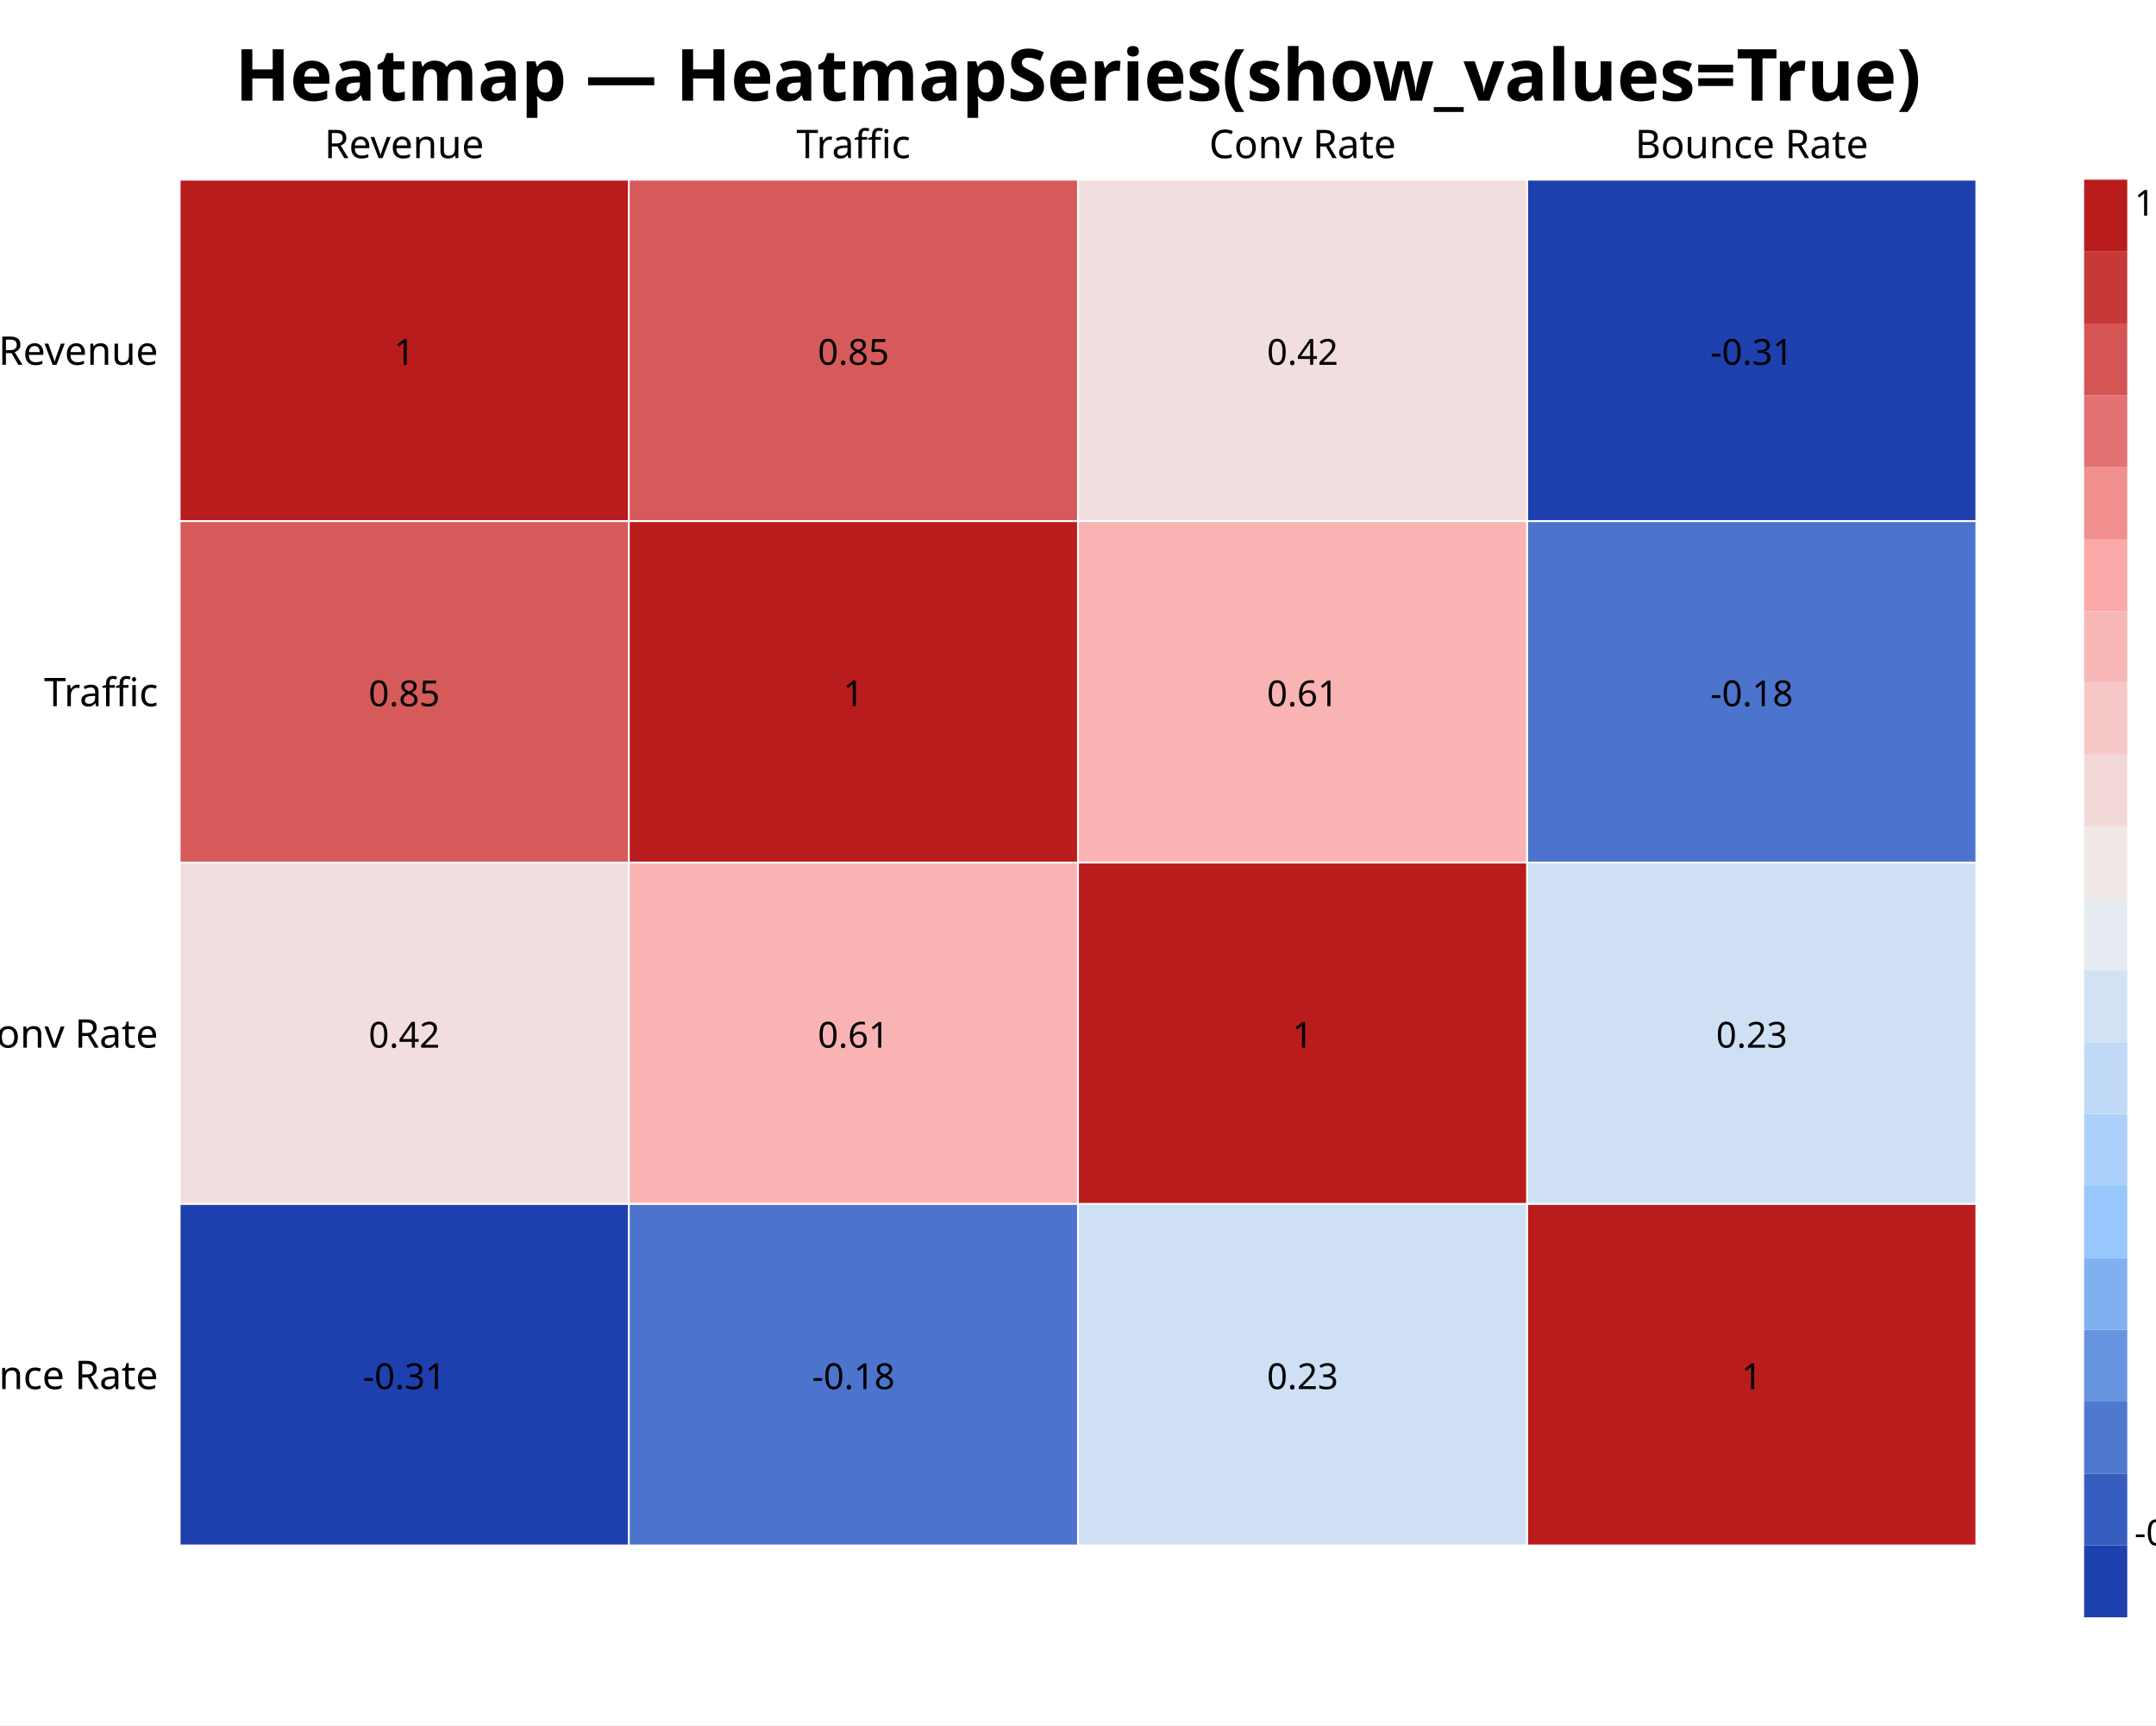
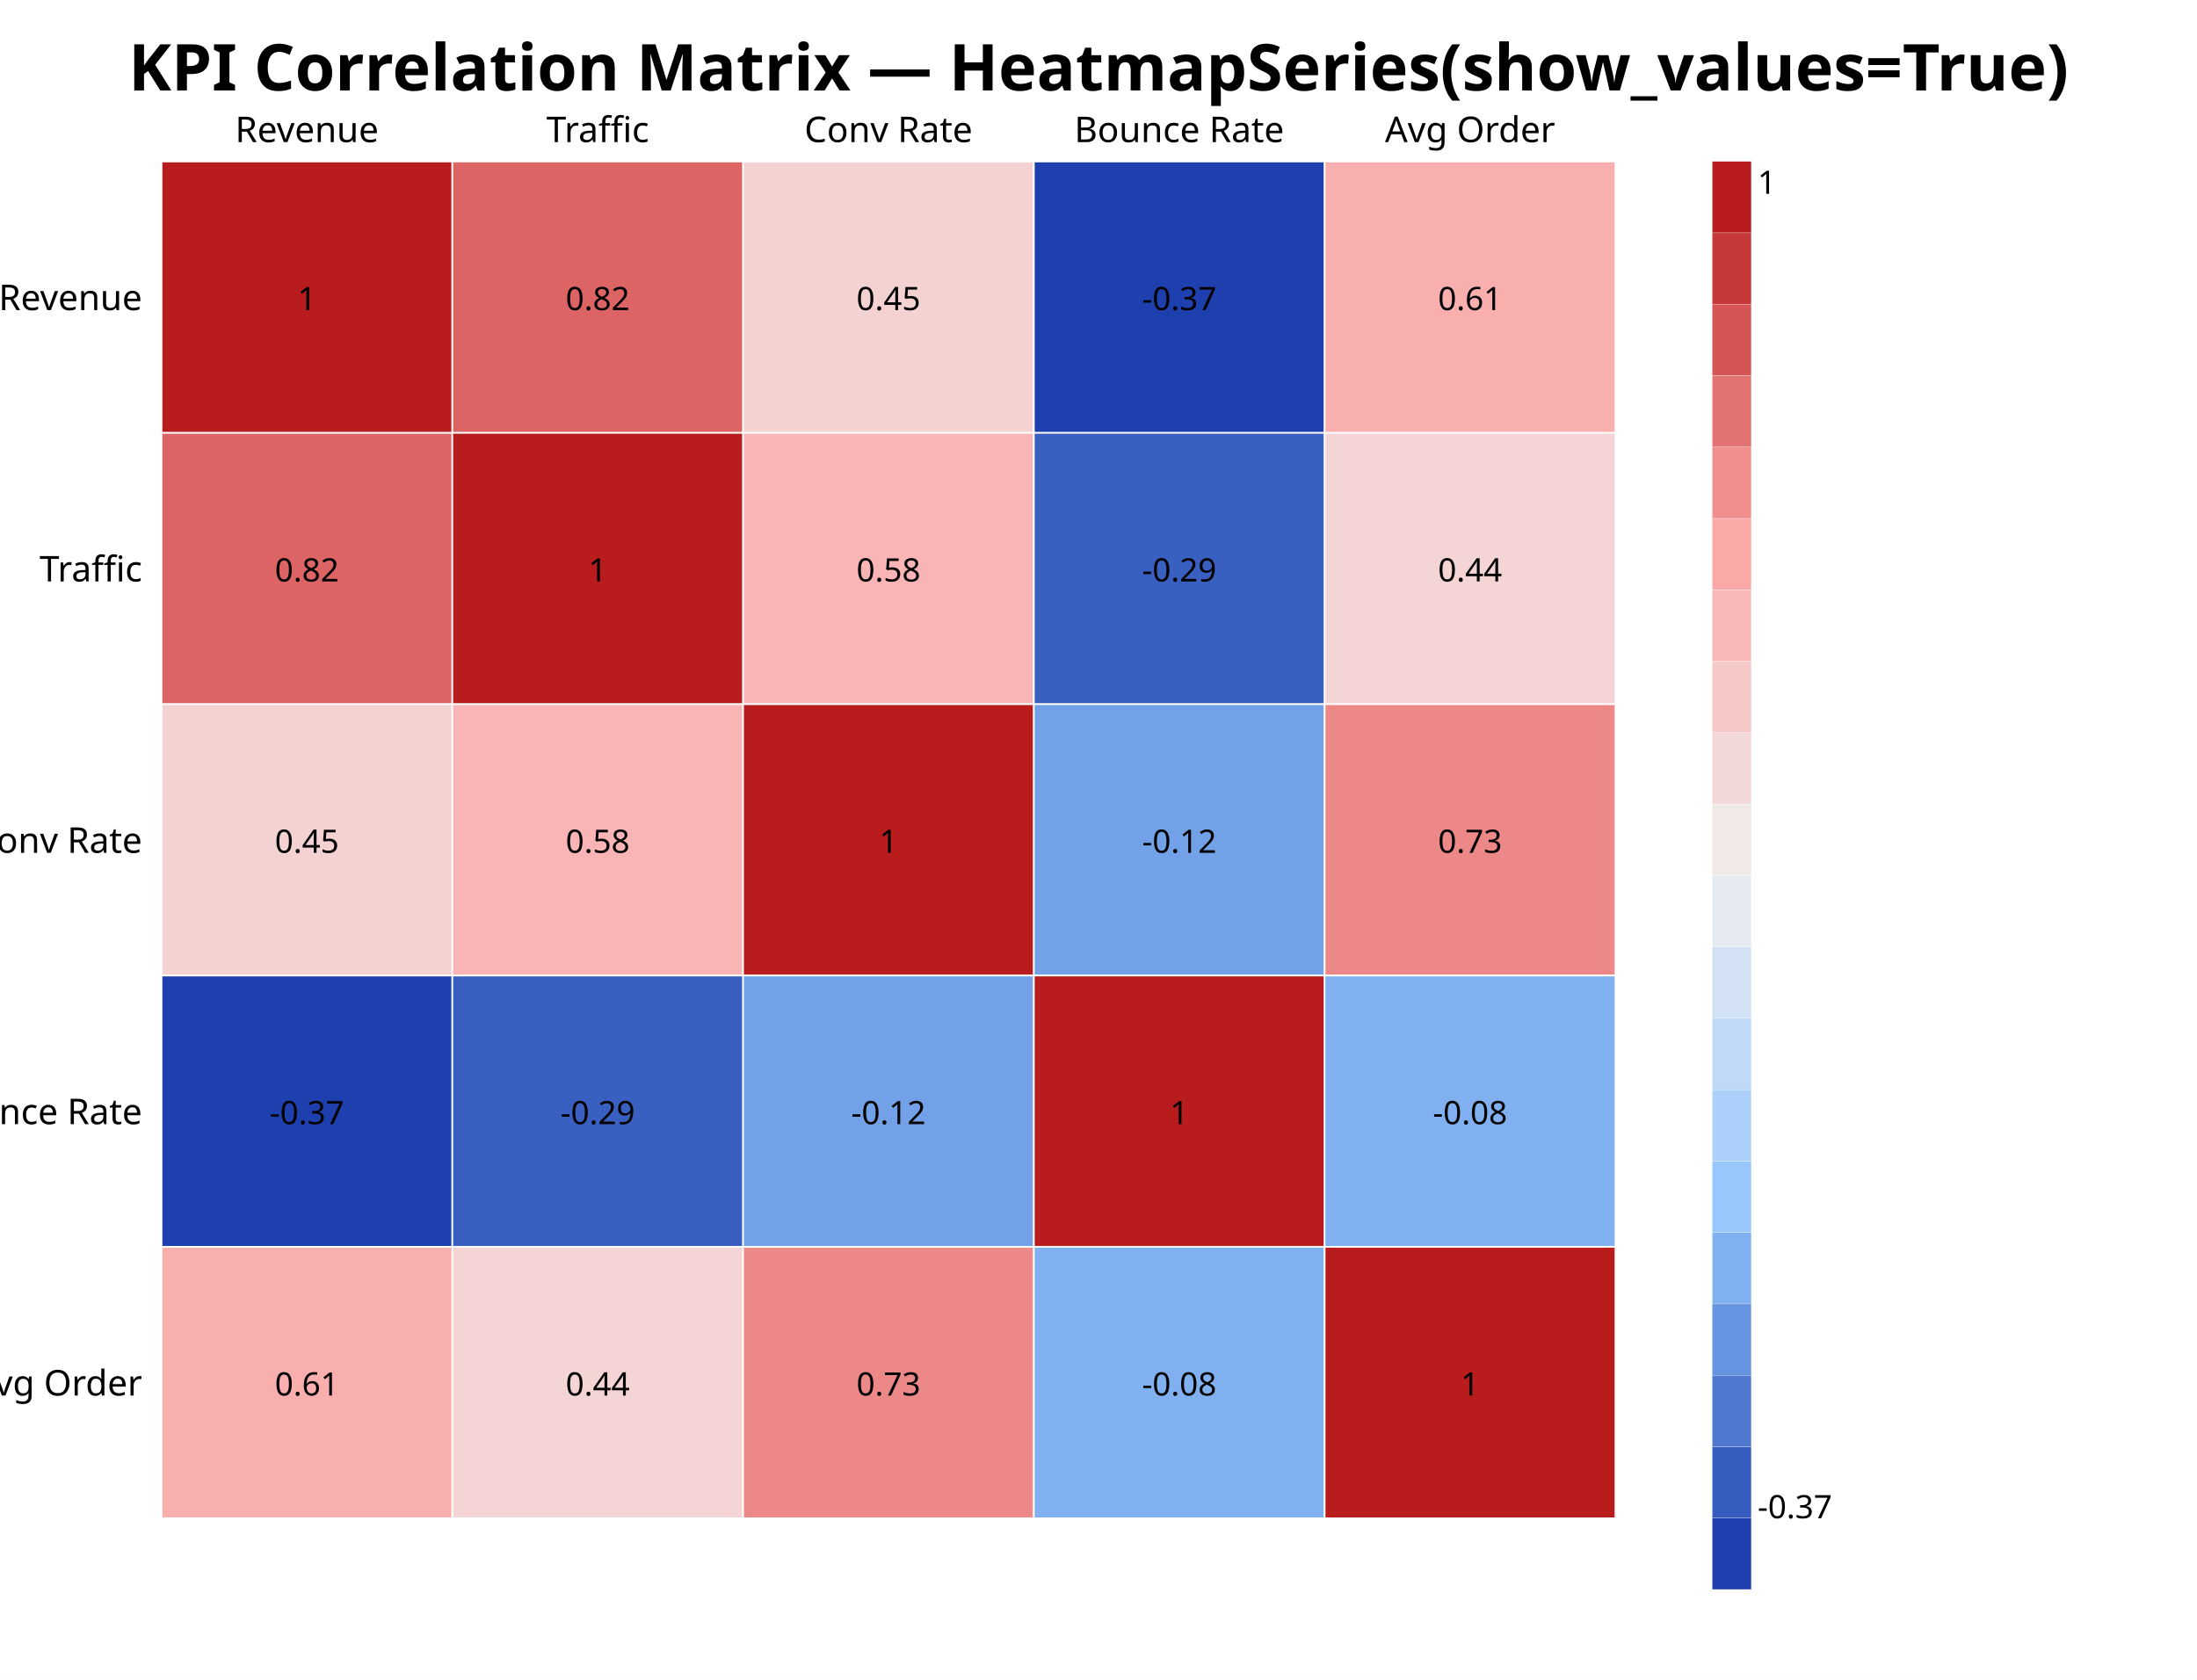
- <svg xmlns="http://www.w3.org/2000/svg" role="img" focusable="false" aria-labelledby="glyphx-chart-15-title glyphx-chart-15-desc" id="glyphx-chart-15" data-glyphx="true" width="600" height="480" viewBox="0 0 600 480">
-   <rect width="600" height="480" fill="#ffffff" />
-   <text x="300" y="28" text-anchor="middle" font-size="20" font-weight="bold" font-family="sans-serif" fill="#000000">Heatmap  —  HeatmapSeries(show_values=True)</text>
-   <rect x="50.0" y="50.0" width="125.0" height="95.0" fill="#b91c1c" stroke="#fff" stroke-width="0.5" data-value="1" />
-   <text x="112.5" y="101.5" text-anchor="middle" font-size="10" font-family="sans-serif" fill="#000000">1</text>
-   <rect x="175.0" y="50.0" width="125.0" height="95.0" fill="#d75a5a" stroke="#fff" stroke-width="0.5" data-value="0.85" />
-   <text x="237.5" y="101.5" text-anchor="middle" font-size="10" font-family="sans-serif" fill="#000000">0.85</text>
-   <rect x="300.0" y="50.0" width="125.0" height="95.0" fill="#f2dede" stroke="#fff" stroke-width="0.5" data-value="0.42" />
-   <text x="362.5" y="101.5" text-anchor="middle" font-size="10" font-family="sans-serif" fill="#000000">0.42</text>
-   <rect x="425.0" y="50.0" width="125.0" height="95.0" fill="#1e40af" stroke="#fff" stroke-width="0.5" data-value="-0.31" />
-   <text x="487.5" y="101.5" text-anchor="middle" font-size="10" font-family="sans-serif" fill="#000000">-0.31</text>
-   <rect x="50.0" y="145.0" width="125.0" height="95.0" fill="#d75a5a" stroke="#fff" stroke-width="0.5" data-value="0.85" />
-   <text x="112.5" y="196.5" text-anchor="middle" font-size="10" font-family="sans-serif" fill="#000000">0.85</text>
-   <rect x="175.0" y="145.0" width="125.0" height="95.0" fill="#b91c1c" stroke="#fff" stroke-width="0.5" data-value="1" />
-   <text x="237.5" y="196.5" text-anchor="middle" font-size="10" font-family="sans-serif" fill="#000000">1</text>
-   <rect x="300.0" y="145.0" width="125.0" height="95.0" fill="#f9b3b3" stroke="#fff" stroke-width="0.5" data-value="0.61" />
-   <text x="362.5" y="196.5" text-anchor="middle" font-size="10" font-family="sans-serif" fill="#000000">0.61</text>
-   <rect x="425.0" y="145.0" width="125.0" height="95.0" fill="#4c74cd" stroke="#fff" stroke-width="0.5" data-value="-0.18" />
-   <text x="487.5" y="196.5" text-anchor="middle" font-size="10" font-family="sans-serif" fill="#000000">-0.18</text>
-   <rect x="50.0" y="240.0" width="125.0" height="95.0" fill="#f2dede" stroke="#fff" stroke-width="0.5" data-value="0.42" />
-   <text x="112.5" y="291.5" text-anchor="middle" font-size="10" font-family="sans-serif" fill="#000000">0.42</text>
-   <rect x="175.0" y="240.0" width="125.0" height="95.0" fill="#f9b3b3" stroke="#fff" stroke-width="0.5" data-value="0.61" />
-   <text x="237.5" y="291.5" text-anchor="middle" font-size="10" font-family="sans-serif" fill="#000000">0.61</text>
-   <rect x="300.0" y="240.0" width="125.0" height="95.0" fill="#b91c1c" stroke="#fff" stroke-width="0.5" data-value="1" />
-   <text x="362.5" y="291.5" text-anchor="middle" font-size="10" font-family="sans-serif" fill="#000000">1</text>
-   <rect x="425.0" y="240.0" width="125.0" height="95.0" fill="#cfe0f4" stroke="#fff" stroke-width="0.5" data-value="0.23" />
-   <text x="487.5" y="291.5" text-anchor="middle" font-size="10" font-family="sans-serif" fill="#000000">0.23</text>
-   <rect x="50.0" y="335.0" width="125.0" height="95.0" fill="#1e40af" stroke="#fff" stroke-width="0.5" data-value="-0.31" />
-   <text x="112.5" y="386.5" text-anchor="middle" font-size="10" font-family="sans-serif" fill="#000000">-0.31</text>
-   <rect x="175.0" y="335.0" width="125.0" height="95.0" fill="#4c74cd" stroke="#fff" stroke-width="0.5" data-value="-0.18" />
-   <text x="237.5" y="386.5" text-anchor="middle" font-size="10" font-family="sans-serif" fill="#000000">-0.18</text>
-   <rect x="300.0" y="335.0" width="125.0" height="95.0" fill="#cfe0f4" stroke="#fff" stroke-width="0.5" data-value="0.23" />
-   <text x="362.5" y="386.5" text-anchor="middle" font-size="10" font-family="sans-serif" fill="#000000">0.23</text>
-   <rect x="425.0" y="335.0" width="125.0" height="95.0" fill="#b91c1c" stroke="#fff" stroke-width="0.5" data-value="1" />
-   <text x="487.5" y="386.5" text-anchor="middle" font-size="10" font-family="sans-serif" fill="#000000">1</text>
-   <text x="112.5" y="44" text-anchor="middle" font-size="11" font-family="sans-serif" fill="#000000">Revenue</text>
-   <text x="237.5" y="44" text-anchor="middle" font-size="11" font-family="sans-serif" fill="#000000">Traffic</text>
-   <text x="362.5" y="44" text-anchor="middle" font-size="11" font-family="sans-serif" fill="#000000">Conv Rate</text>
-   <text x="487.5" y="44" text-anchor="middle" font-size="11" font-family="sans-serif" fill="#000000">Bounce Rate</text>
-   <text x="44" y="101.5" text-anchor="end" font-size="11" font-family="sans-serif" fill="#000000">Revenue</text>
-   <text x="44" y="196.5" text-anchor="end" font-size="11" font-family="sans-serif" fill="#000000">Traffic</text>
-   <text x="44" y="291.5" text-anchor="end" font-size="11" font-family="sans-serif" fill="#000000">Conv Rate</text>
-   <text x="44" y="386.5" text-anchor="end" font-size="11" font-family="sans-serif" fill="#000000">Bounce Rate</text>
-   <rect x="580" y="430.0" width="12" height="20.0" fill="#1e40af" />
-   <rect x="580" y="410.0" width="12" height="20.0" fill="#365cbf" />
-   <rect x="580" y="390.0" width="12" height="20.0" fill="#4f78cf" />
-   <rect x="580" y="370.0" width="12" height="20.0" fill="#6794e0" />
-   <rect x="580" y="350.0" width="12" height="20.0" fill="#80b0f0" />
-   <rect x="580" y="330.0" width="12" height="20.0" fill="#97c7fc" />
-   <rect x="580" y="310.0" width="12" height="20.0" fill="#abd0f9" />
-   <rect x="580" y="290.0" width="12" height="20.0" fill="#bfd9f6" />
-   <rect x="580" y="270.0" width="12" height="20.0" fill="#d2e2f4" />
-   <rect x="580" y="250" width="12" height="20.0" fill="#e6ebf1" />
-   <rect x="580" y="230.0" width="12" height="20.0" fill="#f1e8e8" />
-   <rect x="580" y="210.0" width="12" height="20.0" fill="#f3d8d8" />
-   <rect x="580" y="190.0" width="12" height="20.0" fill="#f6c8c8" />
-   <rect x="580" y="170.0" width="12" height="20.0" fill="#f8b8b8" />
-   <rect x="580" y="150.0" width="12" height="20.0" fill="#fba8a8" />
-   <rect x="580" y="130.0" width="12" height="20.0" fill="#f18f8f" />
-   <rect x="580" y="110" width="12" height="20.0" fill="#e37272" />
-   <rect x="580" y="90.0" width="12" height="20.0" fill="#d55555" />
-   <rect x="580" y="70" width="12" height="20.0" fill="#c73838" />
-   <rect x="580" y="50.0" width="12" height="20.0" fill="#b91c1c" />
-   <text x="594" y="430" font-size="10" font-family="sans-serif" fill="#000000">-0.31</text>
-   <text x="594" y="60" font-size="10" font-family="sans-serif" fill="#000000">1</text>
+ <svg xmlns="http://www.w3.org/2000/svg" role="img" focusable="false" aria-labelledby="glyphx-chart-762d2aef4550-title glyphx-chart-762d2aef4550-desc" id="glyphx-chart-762d2aef4550" data-glyphx="true" width="680" height="520" viewBox="0 0 680 520">
+   <rect width="680" height="520" fill="#ffffff" />
+   <text x="340" y="28" text-anchor="middle" font-size="20" font-weight="bold" font-family="sans-serif" fill="#000000">KPI Correlation Matrix  —  HeatmapSeries(show_values=True)</text>
+   <rect x="50.0" y="50.0" width="90.0" height="84.0" fill="#b91c1c" stroke="#fff" stroke-width="0.5" data-value="1" />
+   <text x="95.0" y="96.0" text-anchor="middle" font-size="10" font-family="sans-serif" fill="#000000">1</text>
+   <rect x="140.0" y="50.0" width="90.0" height="84.0" fill="#dc6464" stroke="#fff" stroke-width="0.5" data-value="0.82" />
+   <text x="185.0" y="96.0" text-anchor="middle" font-size="10" font-family="sans-serif" fill="#000000">0.82</text>
+   <rect x="230.0" y="50.0" width="90.0" height="84.0" fill="#f4d2d2" stroke="#fff" stroke-width="0.5" data-value="0.45" />
+   <text x="275.0" y="96.0" text-anchor="middle" font-size="10" font-family="sans-serif" fill="#000000">0.45</text>
+   <rect x="320.0" y="50.0" width="90.0" height="84.0" fill="#1e40af" stroke="#fff" stroke-width="0.5" data-value="-0.37" />
+   <text x="365.0" y="96.0" text-anchor="middle" font-size="10" font-family="sans-serif" fill="#000000">-0.37</text>
+   <rect x="410.0" y="50.0" width="90.0" height="84.0" fill="#faafaf" stroke="#fff" stroke-width="0.5" data-value="0.61" />
+   <text x="455.0" y="96.0" text-anchor="middle" font-size="10" font-family="sans-serif" fill="#000000">0.61</text>
+   <rect x="50.0" y="134.0" width="90.0" height="84.0" fill="#dc6464" stroke="#fff" stroke-width="0.5" data-value="0.82" />
+   <text x="95.0" y="180.0" text-anchor="middle" font-size="10" font-family="sans-serif" fill="#000000">0.82</text>
+   <rect x="140.0" y="134.0" width="90.0" height="84.0" fill="#b91c1c" stroke="#fff" stroke-width="0.5" data-value="1" />
+   <text x="185.0" y="180.0" text-anchor="middle" font-size="10" font-family="sans-serif" fill="#000000">1</text>
+   <rect x="230.0" y="134.0" width="90.0" height="84.0" fill="#f9b5b5" stroke="#fff" stroke-width="0.5" data-value="0.58" />
+   <text x="275.0" y="180.0" text-anchor="middle" font-size="10" font-family="sans-serif" fill="#000000">0.58</text>
+   <rect x="320.0" y="134.0" width="90.0" height="84.0" fill="#395fc1" stroke="#fff" stroke-width="0.5" data-value="-0.29" />
+   <text x="365.0" y="180.0" text-anchor="middle" font-size="10" font-family="sans-serif" fill="#000000">-0.29</text>
+   <rect x="410.0" y="134.0" width="90.0" height="84.0" fill="#f4d4d4" stroke="#fff" stroke-width="0.5" data-value="0.44" />
+   <text x="455.0" y="180.0" text-anchor="middle" font-size="10" font-family="sans-serif" fill="#000000">0.44</text>
+   <rect x="50.0" y="218.0" width="90.0" height="84.0" fill="#f4d2d2" stroke="#fff" stroke-width="0.5" data-value="0.45" />
+   <text x="95.0" y="264.0" text-anchor="middle" font-size="10" font-family="sans-serif" fill="#000000">0.45</text>
+   <rect x="140.0" y="218.0" width="90.0" height="84.0" fill="#f9b5b5" stroke="#fff" stroke-width="0.5" data-value="0.58" />
+   <text x="185.0" y="264.0" text-anchor="middle" font-size="10" font-family="sans-serif" fill="#000000">0.58</text>
+   <rect x="230.0" y="218.0" width="90.0" height="84.0" fill="#b91c1c" stroke="#fff" stroke-width="0.5" data-value="1" />
+   <text x="275.0" y="264.0" text-anchor="middle" font-size="10" font-family="sans-serif" fill="#000000">1</text>
+   <rect x="320.0" y="218.0" width="90.0" height="84.0" fill="#73a1e7" stroke="#fff" stroke-width="0.5" data-value="-0.12" />
+   <text x="365.0" y="264.0" text-anchor="middle" font-size="10" font-family="sans-serif" fill="#000000">-0.12</text>
+   <rect x="410.0" y="218.0" width="90.0" height="84.0" fill="#ed8888" stroke="#fff" stroke-width="0.5" data-value="0.73" />
+   <text x="455.0" y="264.0" text-anchor="middle" font-size="10" font-family="sans-serif" fill="#000000">0.73</text>
+   <rect x="50.0" y="302.0" width="90.0" height="84.0" fill="#1e40af" stroke="#fff" stroke-width="0.5" data-value="-0.37" />
+   <text x="95.0" y="348.0" text-anchor="middle" font-size="10" font-family="sans-serif" fill="#000000">-0.37</text>
+   <rect x="140.0" y="302.0" width="90.0" height="84.0" fill="#395fc1" stroke="#fff" stroke-width="0.5" data-value="-0.29" />
+   <text x="185.0" y="348.0" text-anchor="middle" font-size="10" font-family="sans-serif" fill="#000000">-0.29</text>
+   <rect x="230.0" y="302.0" width="90.0" height="84.0" fill="#73a1e7" stroke="#fff" stroke-width="0.5" data-value="-0.12" />
+   <text x="275.0" y="348.0" text-anchor="middle" font-size="10" font-family="sans-serif" fill="#000000">-0.12</text>
+   <rect x="320.0" y="302.0" width="90.0" height="84.0" fill="#b91c1c" stroke="#fff" stroke-width="0.5" data-value="1" />
+   <text x="365.0" y="348.0" text-anchor="middle" font-size="10" font-family="sans-serif" fill="#000000">1</text>
+   <rect x="410.0" y="302.0" width="90.0" height="84.0" fill="#81b0f1" stroke="#fff" stroke-width="0.5" data-value="-0.08" />
+   <text x="455.0" y="348.0" text-anchor="middle" font-size="10" font-family="sans-serif" fill="#000000">-0.08</text>
+   <rect x="50.0" y="386.0" width="90.0" height="84.0" fill="#faafaf" stroke="#fff" stroke-width="0.5" data-value="0.61" />
+   <text x="95.0" y="432.0" text-anchor="middle" font-size="10" font-family="sans-serif" fill="#000000">0.61</text>
+   <rect x="140.0" y="386.0" width="90.0" height="84.0" fill="#f4d4d4" stroke="#fff" stroke-width="0.5" data-value="0.44" />
+   <text x="185.0" y="432.0" text-anchor="middle" font-size="10" font-family="sans-serif" fill="#000000">0.44</text>
+   <rect x="230.0" y="386.0" width="90.0" height="84.0" fill="#ed8888" stroke="#fff" stroke-width="0.5" data-value="0.73" />
+   <text x="275.0" y="432.0" text-anchor="middle" font-size="10" font-family="sans-serif" fill="#000000">0.73</text>
+   <rect x="320.0" y="386.0" width="90.0" height="84.0" fill="#81b0f1" stroke="#fff" stroke-width="0.5" data-value="-0.08" />
+   <text x="365.0" y="432.0" text-anchor="middle" font-size="10" font-family="sans-serif" fill="#000000">-0.08</text>
+   <rect x="410.0" y="386.0" width="90.0" height="84.0" fill="#b91c1c" stroke="#fff" stroke-width="0.5" data-value="1" />
+   <text x="455.0" y="432.0" text-anchor="middle" font-size="10" font-family="sans-serif" fill="#000000">1</text>
+   <text x="95.0" y="44" text-anchor="middle" font-size="11" font-family="sans-serif" fill="#000000">Revenue</text>
+   <text x="185.0" y="44" text-anchor="middle" font-size="11" font-family="sans-serif" fill="#000000">Traffic</text>
+   <text x="275.0" y="44" text-anchor="middle" font-size="11" font-family="sans-serif" fill="#000000">Conv Rate</text>
+   <text x="365.0" y="44" text-anchor="middle" font-size="11" font-family="sans-serif" fill="#000000">Bounce Rate</text>
+   <text x="455.0" y="44" text-anchor="middle" font-size="11" font-family="sans-serif" fill="#000000">Avg Order</text>
+   <text x="44" y="96.0" text-anchor="end" font-size="11" font-family="sans-serif" fill="#000000">Revenue</text>
+   <text x="44" y="180.0" text-anchor="end" font-size="11" font-family="sans-serif" fill="#000000">Traffic</text>
+   <text x="44" y="264.0" text-anchor="end" font-size="11" font-family="sans-serif" fill="#000000">Conv Rate</text>
+   <text x="44" y="348.0" text-anchor="end" font-size="11" font-family="sans-serif" fill="#000000">Bounce Rate</text>
+   <text x="44" y="432.0" text-anchor="end" font-size="11" font-family="sans-serif" fill="#000000">Avg Order</text>
+   <rect x="530" y="470.0" width="12" height="22.0" fill="#1e40af" />
+   <rect x="530" y="447.895" width="12" height="22.0" fill="#365cbf" />
+   <rect x="530" y="425.789" width="12" height="22.0" fill="#4f78cf" />
+   <rect x="530" y="403.684" width="12" height="22.0" fill="#6794e0" />
+   <rect x="530" y="381.579" width="12" height="22.0" fill="#80b0f0" />
+   <rect x="530" y="359.474" width="12" height="22.0" fill="#97c7fc" />
+   <rect x="530" y="337.368" width="12" height="22.0" fill="#abd0f9" />
+   <rect x="530" y="315.263" width="12" height="22.0" fill="#bfd9f6" />
+   <rect x="530" y="293.158" width="12" height="22.0" fill="#d2e2f4" />
+   <rect x="530" y="271.053" width="12" height="22.0" fill="#e6ebf1" />
+   <rect x="530" y="248.947" width="12" height="22.0" fill="#f1e8e8" />
+   <rect x="530" y="226.842" width="12" height="22.0" fill="#f3d8d8" />
+   <rect x="530" y="204.737" width="12" height="22.0" fill="#f6c8c8" />
+   <rect x="530" y="182.632" width="12" height="22.0" fill="#f8b8b8" />
+   <rect x="530" y="160.526" width="12" height="22.0" fill="#fba8a8" />
+   <rect x="530" y="138.421" width="12" height="22.0" fill="#f18f8f" />
+   <rect x="530" y="116.316" width="12" height="22.0" fill="#e37272" />
+   <rect x="530" y="94.211" width="12" height="22.0" fill="#d55555" />
+   <rect x="530" y="72.105" width="12" height="22.0" fill="#c73838" />
+   <rect x="530" y="50.0" width="12" height="22.0" fill="#b91c1c" />
+   <text x="544" y="470" font-size="10" font-family="sans-serif" fill="#000000">-0.37</text>
+   <text x="544" y="60" font-size="10" font-family="sans-serif" fill="#000000">1</text>
</svg>
